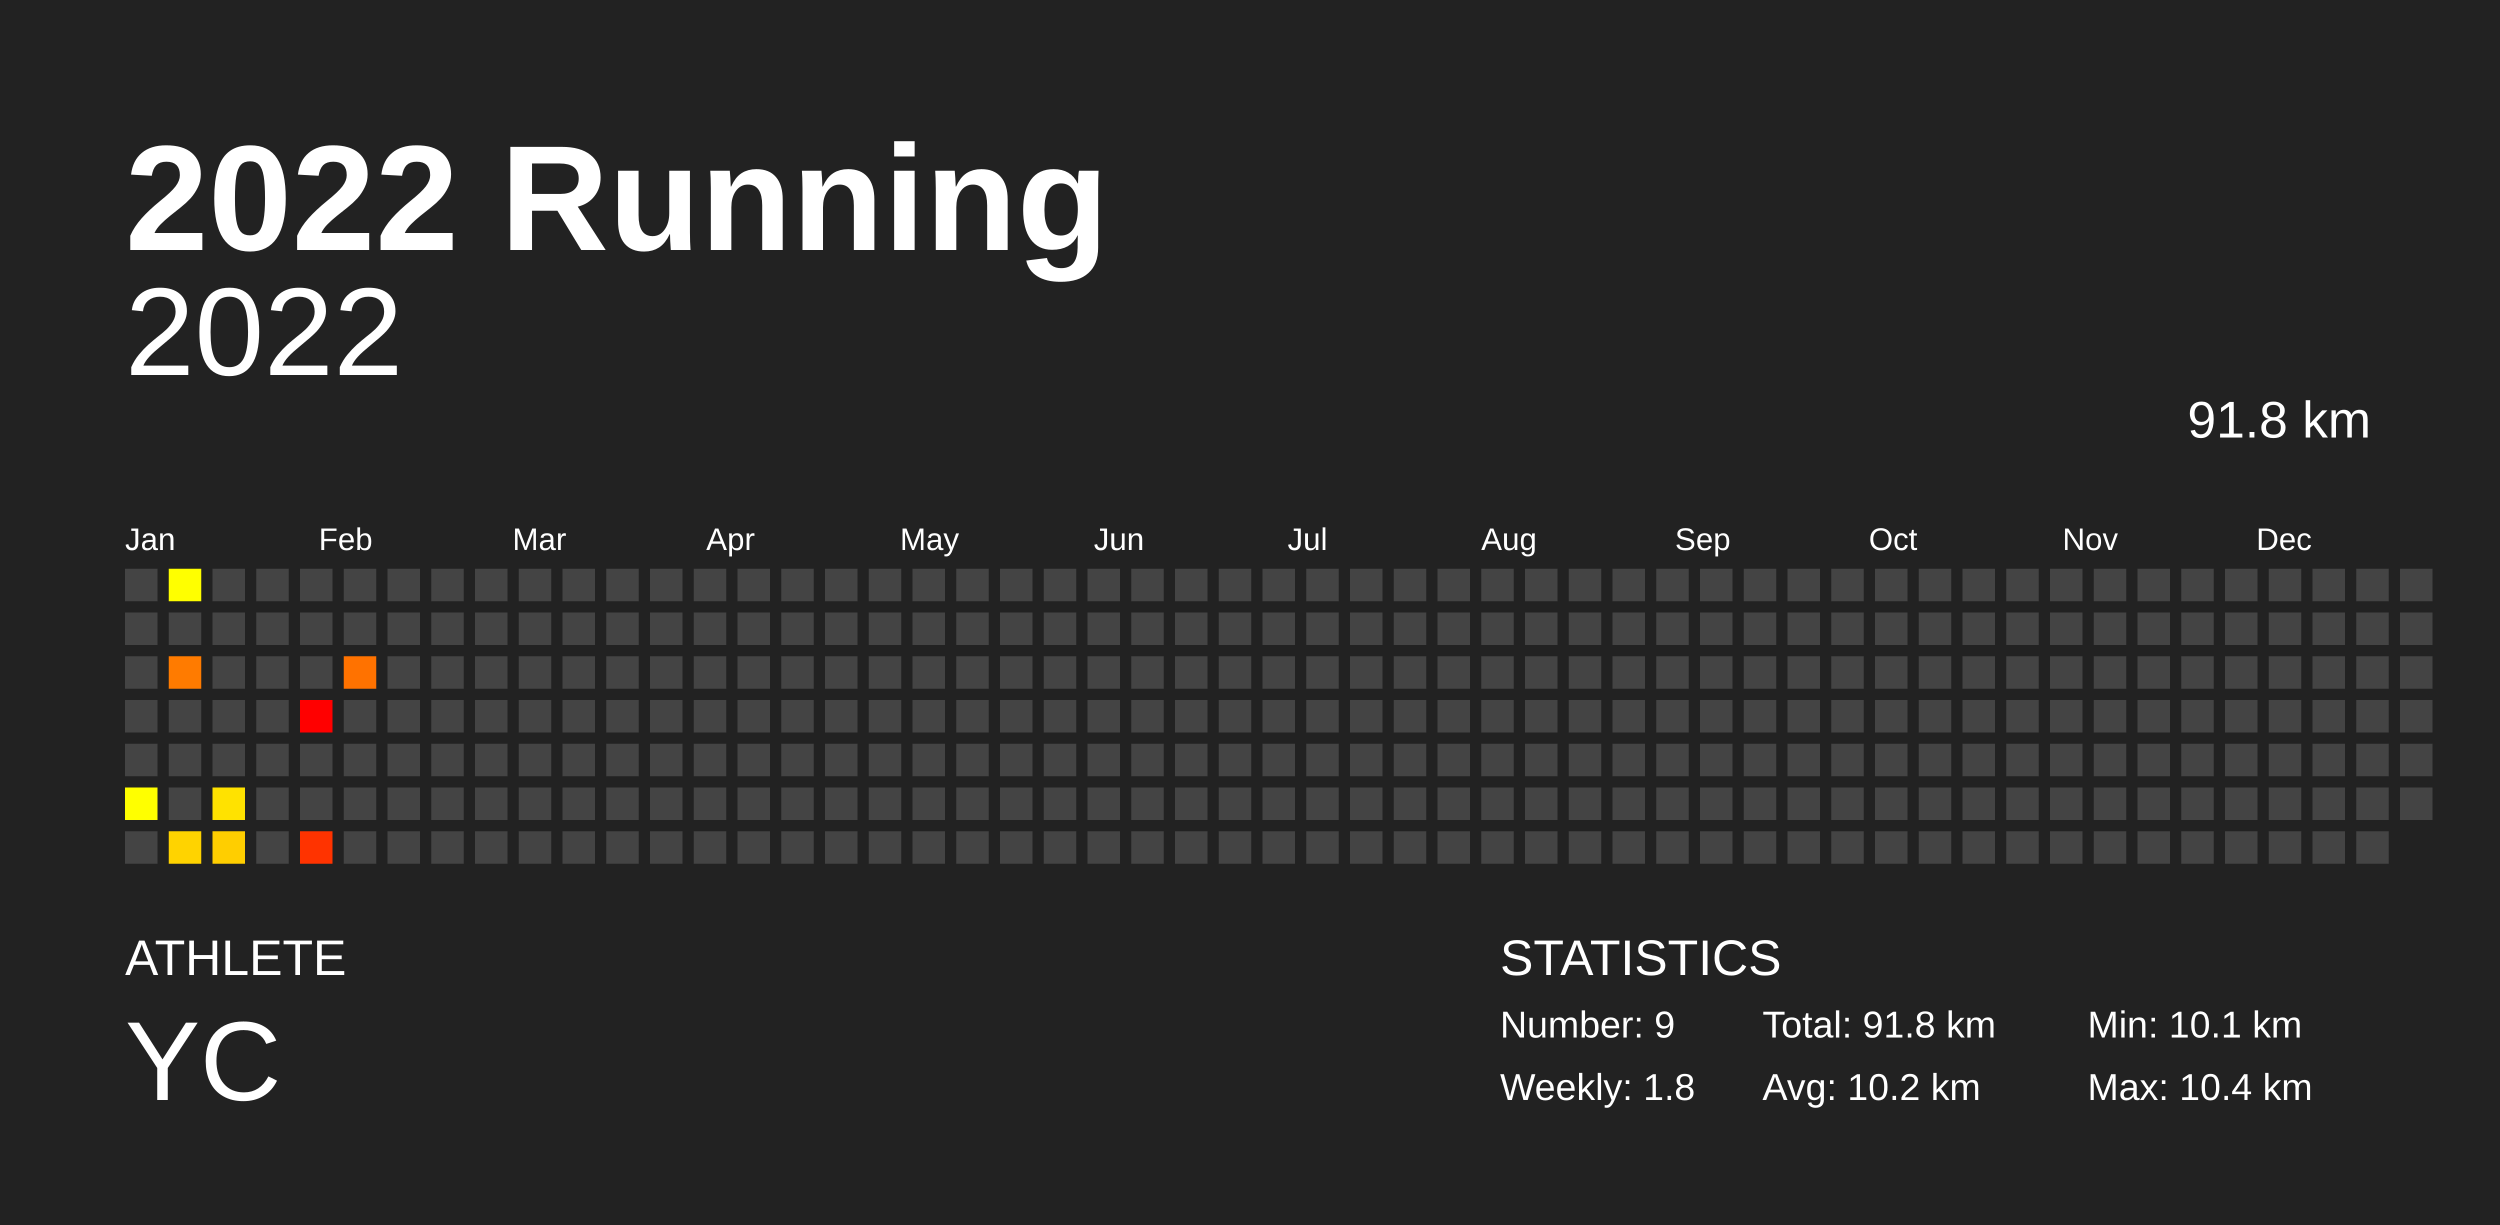
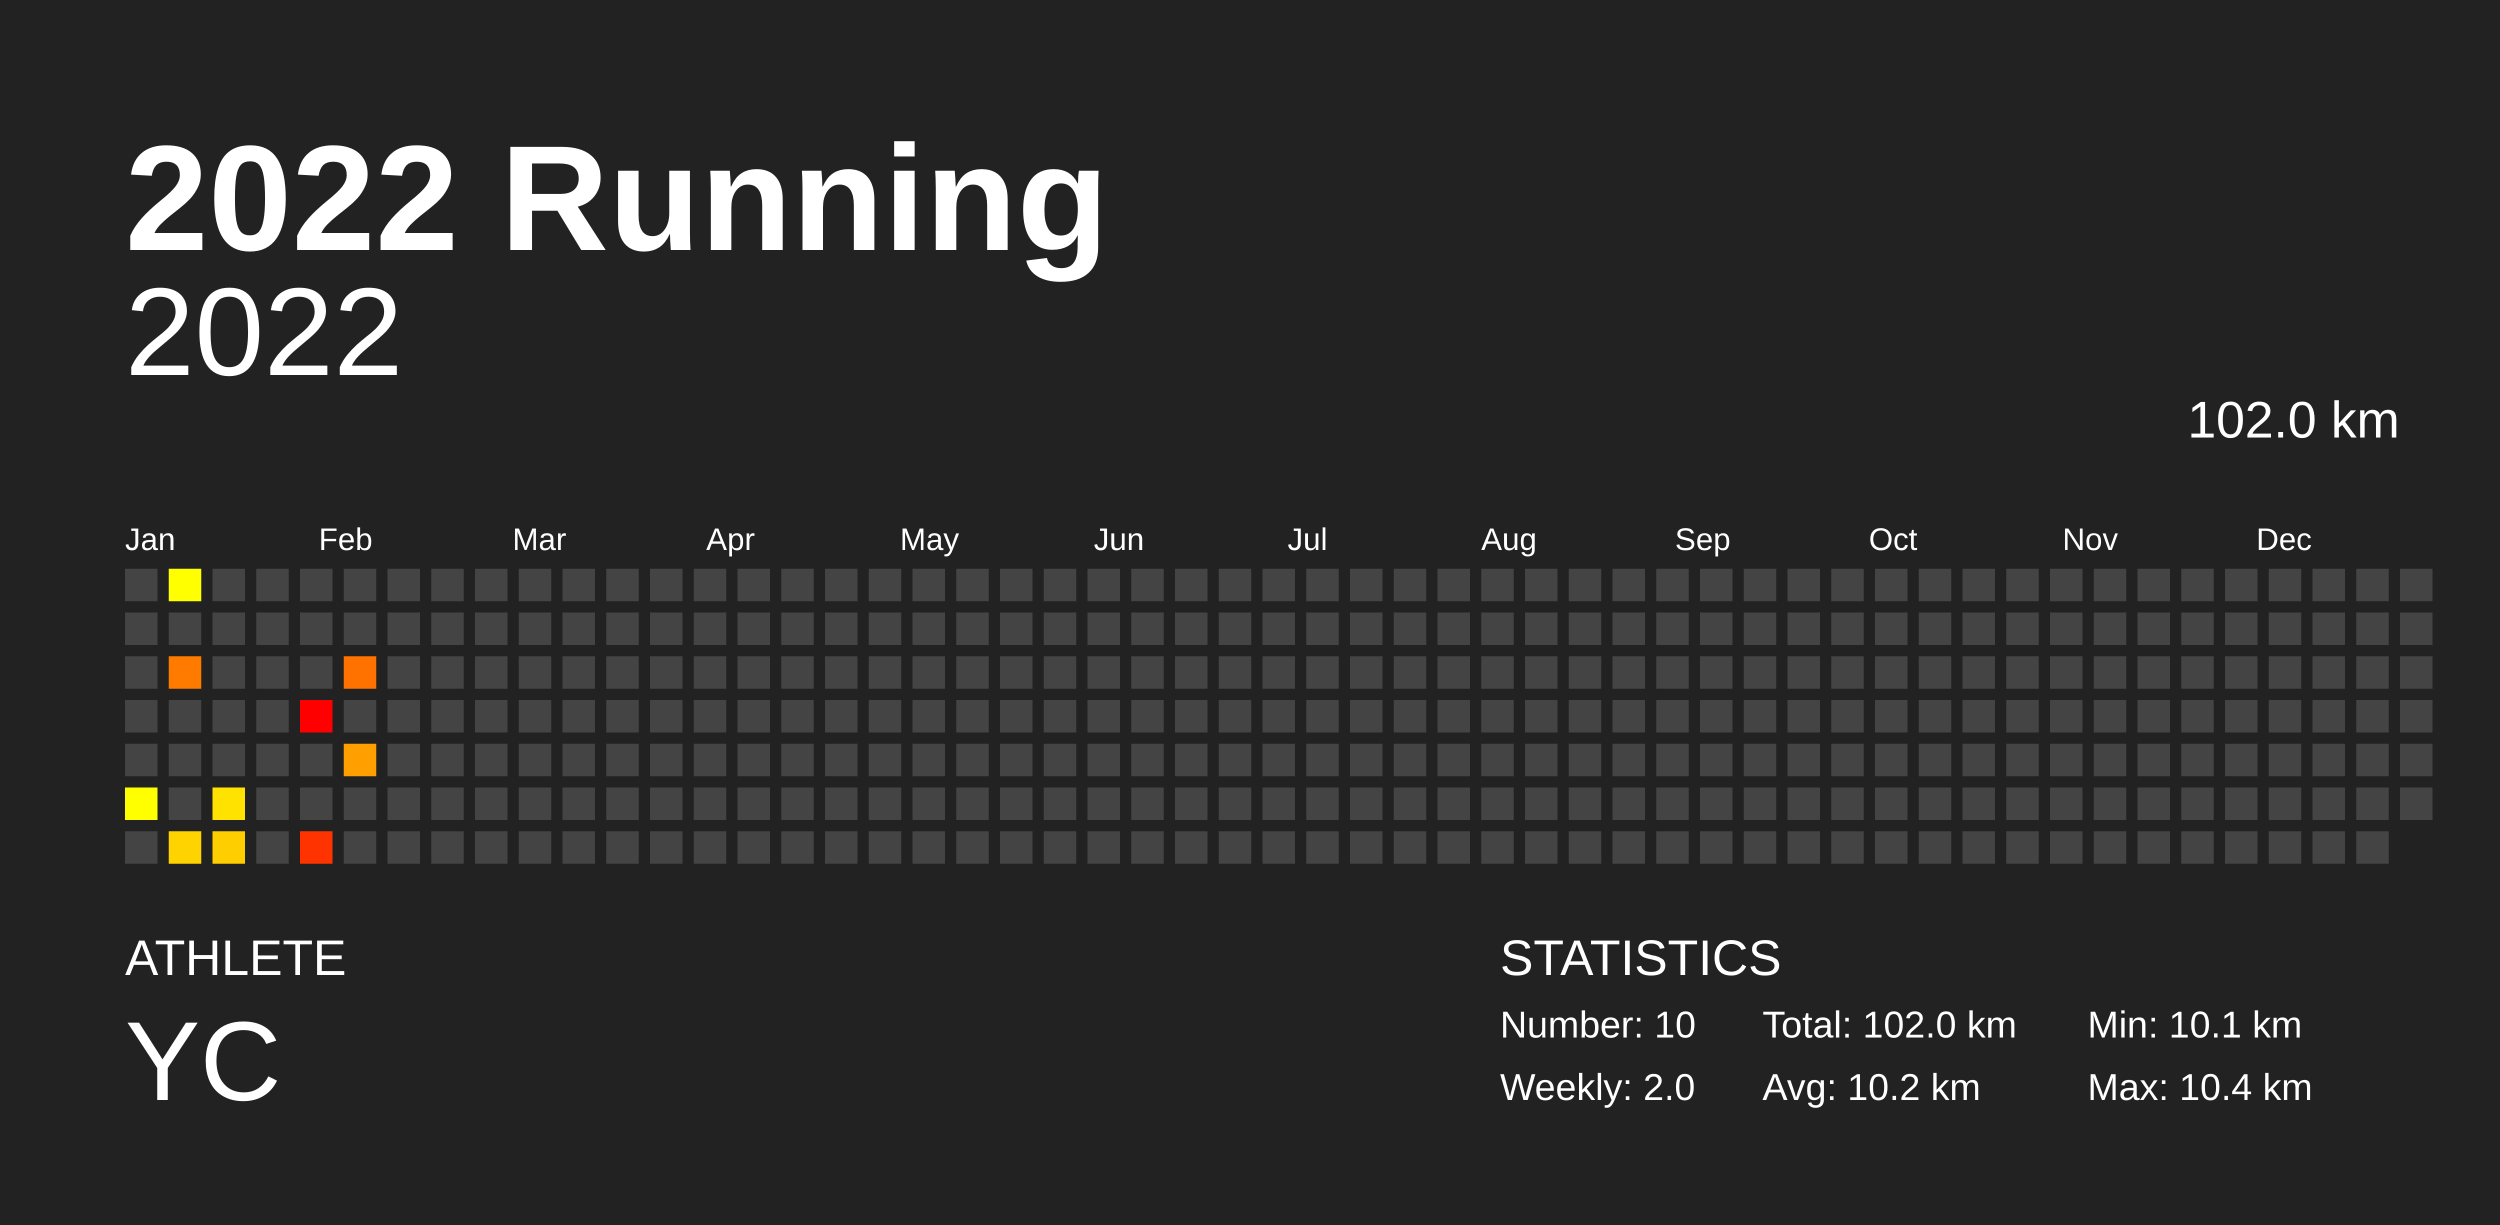
<svg xmlns="http://www.w3.org/2000/svg" baseProfile="full" height="98mm" version="1.1" viewBox="0,0,200,98" width="200mm">
  <defs />
  <rect fill="#222222" height="98" width="200" x="0" y="0" />
  <text fill="#FFFFFF" style="font-size:12px; font-family:Arial; font-weight:bold;" x="10" y="20">2022 Running</text>
  <text fill="#FFFFFF" style="font-size:4px; font-family:Arial" x="10" y="78">ATHLETE</text>
  <text fill="#FFFFFF" style="font-size:9px; font-family:Arial" x="10" y="88">YC</text>
  <text fill="#FFFFFF" style="font-size:4px; font-family:Arial" x="120" y="78">STATISTICS</text>
-   <text fill="#FFFFFF" style="font-size:3px; font-family:Arial" x="120" y="83">Number: 9</text>
-   <text fill="#FFFFFF" style="font-size:3px; font-family:Arial" x="120" y="88">Weekly: 1.8</text>
-   <text fill="#FFFFFF" style="font-size:3px; font-family:Arial" x="141" y="83">Total: 91.8 km</text>
+   <text fill="#FFFFFF" style="font-size:3px; font-family:Arial" x="120" y="83">Number: 10</text>
+   <text fill="#FFFFFF" style="font-size:3px; font-family:Arial" x="120" y="88">Weekly: 2.0</text>
+   <text fill="#FFFFFF" style="font-size:3px; font-family:Arial" x="141" y="83">Total: 102.0 km</text>
  <text fill="#FFFFFF" style="font-size:3px; font-family:Arial" x="141" y="88">Avg: 10.2 km</text>
  <text fill="#FFFFFF" style="font-size:3px; font-family:Arial" x="167" y="83">Min: 10.1 km</text>
  <text fill="#FFFFFF" style="font-size:3px; font-family:Arial" x="167" y="88">Max: 10.4 km</text>
  <text alignment-baseline="hanging" fill="#FFFFFF" style="font-size:10.0px; font-family:Arial;" x="10" y="30">2022</text>
-   <text alignment-baseline="hanging" fill="#FFFFFF" style="font-size:4.125px; font-family:Arial;" x="175" y="35">91.8 km</text>
+   <text alignment-baseline="hanging" fill="#FFFFFF" style="font-size:4.125px; font-family:Arial;" x="175" y="35">102.0 km</text>
  <text fill="#FFFFFF" style="font-size:2.5px; font-family:Arial" x="10.0" y="44">Jan</text>
  <text fill="#FFFFFF" style="font-size:2.5px; font-family:Arial" x="25.5" y="44">Feb</text>
  <text fill="#FFFFFF" style="font-size:2.5px; font-family:Arial" x="41.0" y="44">Mar</text>
  <text fill="#FFFFFF" style="font-size:2.5px; font-family:Arial" x="56.5" y="44">Apr</text>
  <text fill="#FFFFFF" style="font-size:2.5px; font-family:Arial" x="72.0" y="44">May</text>
  <text fill="#FFFFFF" style="font-size:2.5px; font-family:Arial" x="87.5" y="44">Jun</text>
  <text fill="#FFFFFF" style="font-size:2.5px; font-family:Arial" x="103.0" y="44">Jul</text>
  <text fill="#FFFFFF" style="font-size:2.5px; font-family:Arial" x="118.5" y="44">Aug</text>
  <text fill="#FFFFFF" style="font-size:2.5px; font-family:Arial" x="134.0" y="44">Sep</text>
  <text fill="#FFFFFF" style="font-size:2.5px; font-family:Arial" x="149.5" y="44">Oct</text>
  <text fill="#FFFFFF" style="font-size:2.5px; font-family:Arial" x="165.0" y="44">Nov</text>
  <text fill="#FFFFFF" style="font-size:2.5px; font-family:Arial" x="180.5" y="44">Dec</text>
  <rect fill="#444444" height="2.6" width="2.6" x="10.0" y="45.5" />
  <rect fill="#444444" height="2.6" width="2.6" x="10.0" y="49.0" />
  <rect fill="#444444" height="2.6" width="2.6" x="10.0" y="52.5" />
  <rect fill="#444444" height="2.6" width="2.6" x="10.0" y="56.0" />
  <rect fill="#444444" height="2.6" width="2.6" x="10.0" y="59.5" />
  <rect fill="#ffff00" height="2.6" width="2.6" x="10.0" y="63.0" />
  <rect fill="#444444" height="2.6" width="2.6" x="10.0" y="66.5" />
  <rect fill="#ffff00" height="2.6" width="2.6" x="13.5" y="45.5" />
  <rect fill="#444444" height="2.6" width="2.6" x="13.5" y="49.0" />
  <rect fill="#ff7b00" height="2.6" width="2.6" x="13.5" y="52.5" />
  <rect fill="#444444" height="2.6" width="2.6" x="13.5" y="56.0" />
  <rect fill="#444444" height="2.6" width="2.6" x="13.5" y="59.5" />
  <rect fill="#444444" height="2.6" width="2.6" x="13.5" y="63.0" />
  <rect fill="#ffd300" height="2.6" width="2.6" x="13.5" y="66.5" />
  <rect fill="#444444" height="2.6" width="2.6" x="17.0" y="45.5" />
  <rect fill="#444444" height="2.6" width="2.6" x="17.0" y="49.0" />
  <rect fill="#444444" height="2.6" width="2.6" x="17.0" y="52.5" />
  <rect fill="#444444" height="2.6" width="2.6" x="17.0" y="56.0" />
  <rect fill="#444444" height="2.6" width="2.6" x="17.0" y="59.5" />
  <rect fill="#ffe200" height="2.6" width="2.6" x="17.0" y="63.0" />
  <rect fill="#ffce00" height="2.6" width="2.6" x="17.0" y="66.5" />
  <rect fill="#444444" height="2.6" width="2.6" x="20.5" y="45.5" />
  <rect fill="#444444" height="2.6" width="2.6" x="20.5" y="49.0" />
  <rect fill="#444444" height="2.6" width="2.6" x="20.5" y="52.5" />
  <rect fill="#444444" height="2.6" width="2.6" x="20.5" y="56.0" />
  <rect fill="#444444" height="2.6" width="2.6" x="20.5" y="59.5" />
  <rect fill="#444444" height="2.6" width="2.6" x="20.5" y="63.0" />
  <rect fill="#444444" height="2.6" width="2.6" x="20.5" y="66.5" />
  <rect fill="#444444" height="2.6" width="2.6" x="24.0" y="45.5" />
  <rect fill="#444444" height="2.6" width="2.6" x="24.0" y="49.0" />
  <rect fill="#444444" height="2.6" width="2.6" x="24.0" y="52.5" />
  <rect fill="#ff0000" height="2.6" width="2.6" x="24.0" y="56.0" />
  <rect fill="#444444" height="2.6" width="2.6" x="24.0" y="59.5" />
  <rect fill="#444444" height="2.6" width="2.6" x="24.0" y="63.0" />
  <rect fill="#ff3300" height="2.6" width="2.6" x="24.0" y="66.5" />
  <rect fill="#444444" height="2.6" width="2.6" x="27.5" y="45.5" />
  <rect fill="#444444" height="2.6" width="2.6" x="27.5" y="49.0" />
  <rect fill="#ff7200" height="2.6" width="2.6" x="27.5" y="52.5" />
  <rect fill="#444444" height="2.6" width="2.6" x="27.5" y="56.0" />
-   <rect fill="#444444" height="2.6" width="2.6" x="27.5" y="59.5" />
+   <rect fill="#ffa000" height="2.6" width="2.6" x="27.5" y="59.5" />
  <rect fill="#444444" height="2.6" width="2.6" x="27.5" y="63.0" />
  <rect fill="#444444" height="2.6" width="2.6" x="27.5" y="66.5" />
  <rect fill="#444444" height="2.6" width="2.6" x="31.0" y="45.5" />
  <rect fill="#444444" height="2.6" width="2.6" x="31.0" y="49.0" />
  <rect fill="#444444" height="2.6" width="2.6" x="31.0" y="52.5" />
  <rect fill="#444444" height="2.6" width="2.6" x="31.0" y="56.0" />
  <rect fill="#444444" height="2.6" width="2.6" x="31.0" y="59.5" />
  <rect fill="#444444" height="2.6" width="2.6" x="31.0" y="63.0" />
  <rect fill="#444444" height="2.6" width="2.6" x="31.0" y="66.5" />
  <rect fill="#444444" height="2.6" width="2.6" x="34.5" y="45.5" />
  <rect fill="#444444" height="2.6" width="2.6" x="34.5" y="49.0" />
  <rect fill="#444444" height="2.6" width="2.6" x="34.5" y="52.5" />
  <rect fill="#444444" height="2.6" width="2.6" x="34.5" y="56.0" />
  <rect fill="#444444" height="2.6" width="2.6" x="34.5" y="59.5" />
  <rect fill="#444444" height="2.6" width="2.6" x="34.5" y="63.0" />
  <rect fill="#444444" height="2.6" width="2.6" x="34.5" y="66.5" />
  <rect fill="#444444" height="2.6" width="2.6" x="38.0" y="45.5" />
  <rect fill="#444444" height="2.6" width="2.6" x="38.0" y="49.0" />
  <rect fill="#444444" height="2.6" width="2.6" x="38.0" y="52.5" />
  <rect fill="#444444" height="2.6" width="2.6" x="38.0" y="56.0" />
  <rect fill="#444444" height="2.6" width="2.6" x="38.0" y="59.5" />
  <rect fill="#444444" height="2.6" width="2.6" x="38.0" y="63.0" />
  <rect fill="#444444" height="2.6" width="2.6" x="38.0" y="66.5" />
  <rect fill="#444444" height="2.6" width="2.6" x="41.5" y="45.5" />
  <rect fill="#444444" height="2.6" width="2.6" x="41.5" y="49.0" />
  <rect fill="#444444" height="2.6" width="2.6" x="41.5" y="52.5" />
  <rect fill="#444444" height="2.6" width="2.6" x="41.5" y="56.0" />
  <rect fill="#444444" height="2.6" width="2.6" x="41.5" y="59.5" />
  <rect fill="#444444" height="2.6" width="2.6" x="41.5" y="63.0" />
  <rect fill="#444444" height="2.6" width="2.6" x="41.5" y="66.5" />
  <rect fill="#444444" height="2.6" width="2.6" x="45.0" y="45.5" />
  <rect fill="#444444" height="2.6" width="2.6" x="45.0" y="49.0" />
  <rect fill="#444444" height="2.6" width="2.6" x="45.0" y="52.5" />
  <rect fill="#444444" height="2.6" width="2.6" x="45.0" y="56.0" />
  <rect fill="#444444" height="2.6" width="2.6" x="45.0" y="59.5" />
  <rect fill="#444444" height="2.6" width="2.6" x="45.0" y="63.0" />
  <rect fill="#444444" height="2.6" width="2.6" x="45.0" y="66.5" />
  <rect fill="#444444" height="2.6" width="2.6" x="48.5" y="45.5" />
  <rect fill="#444444" height="2.6" width="2.6" x="48.5" y="49.0" />
  <rect fill="#444444" height="2.6" width="2.6" x="48.5" y="52.5" />
  <rect fill="#444444" height="2.6" width="2.6" x="48.5" y="56.0" />
  <rect fill="#444444" height="2.6" width="2.6" x="48.5" y="59.5" />
  <rect fill="#444444" height="2.6" width="2.6" x="48.5" y="63.0" />
  <rect fill="#444444" height="2.6" width="2.6" x="48.5" y="66.5" />
  <rect fill="#444444" height="2.6" width="2.6" x="52.0" y="45.5" />
  <rect fill="#444444" height="2.6" width="2.6" x="52.0" y="49.0" />
  <rect fill="#444444" height="2.6" width="2.6" x="52.0" y="52.5" />
  <rect fill="#444444" height="2.6" width="2.6" x="52.0" y="56.0" />
  <rect fill="#444444" height="2.6" width="2.6" x="52.0" y="59.5" />
  <rect fill="#444444" height="2.6" width="2.6" x="52.0" y="63.0" />
  <rect fill="#444444" height="2.6" width="2.6" x="52.0" y="66.5" />
  <rect fill="#444444" height="2.6" width="2.6" x="55.5" y="45.5" />
  <rect fill="#444444" height="2.6" width="2.6" x="55.5" y="49.0" />
  <rect fill="#444444" height="2.6" width="2.6" x="55.5" y="52.5" />
  <rect fill="#444444" height="2.6" width="2.6" x="55.5" y="56.0" />
  <rect fill="#444444" height="2.6" width="2.6" x="55.5" y="59.5" />
  <rect fill="#444444" height="2.6" width="2.6" x="55.5" y="63.0" />
  <rect fill="#444444" height="2.6" width="2.6" x="55.5" y="66.5" />
  <rect fill="#444444" height="2.6" width="2.6" x="59.0" y="45.5" />
  <rect fill="#444444" height="2.6" width="2.6" x="59.0" y="49.0" />
  <rect fill="#444444" height="2.6" width="2.6" x="59.0" y="52.5" />
  <rect fill="#444444" height="2.6" width="2.6" x="59.0" y="56.0" />
  <rect fill="#444444" height="2.6" width="2.6" x="59.0" y="59.5" />
  <rect fill="#444444" height="2.6" width="2.6" x="59.0" y="63.0" />
  <rect fill="#444444" height="2.6" width="2.6" x="59.0" y="66.5" />
  <rect fill="#444444" height="2.6" width="2.6" x="62.5" y="45.5" />
  <rect fill="#444444" height="2.6" width="2.6" x="62.5" y="49.0" />
  <rect fill="#444444" height="2.6" width="2.6" x="62.5" y="52.5" />
  <rect fill="#444444" height="2.6" width="2.6" x="62.5" y="56.0" />
  <rect fill="#444444" height="2.6" width="2.6" x="62.5" y="59.5" />
  <rect fill="#444444" height="2.6" width="2.6" x="62.5" y="63.0" />
  <rect fill="#444444" height="2.6" width="2.6" x="62.5" y="66.5" />
  <rect fill="#444444" height="2.6" width="2.6" x="66.0" y="45.5" />
  <rect fill="#444444" height="2.6" width="2.6" x="66.0" y="49.0" />
  <rect fill="#444444" height="2.6" width="2.6" x="66.0" y="52.5" />
  <rect fill="#444444" height="2.6" width="2.6" x="66.0" y="56.0" />
  <rect fill="#444444" height="2.6" width="2.6" x="66.0" y="59.5" />
  <rect fill="#444444" height="2.6" width="2.6" x="66.0" y="63.0" />
  <rect fill="#444444" height="2.6" width="2.6" x="66.0" y="66.5" />
  <rect fill="#444444" height="2.6" width="2.6" x="69.5" y="45.5" />
  <rect fill="#444444" height="2.6" width="2.6" x="69.5" y="49.0" />
  <rect fill="#444444" height="2.6" width="2.6" x="69.5" y="52.5" />
  <rect fill="#444444" height="2.6" width="2.6" x="69.5" y="56.0" />
  <rect fill="#444444" height="2.6" width="2.6" x="69.5" y="59.5" />
  <rect fill="#444444" height="2.6" width="2.6" x="69.5" y="63.0" />
  <rect fill="#444444" height="2.6" width="2.6" x="69.5" y="66.5" />
  <rect fill="#444444" height="2.6" width="2.6" x="73.0" y="45.5" />
  <rect fill="#444444" height="2.6" width="2.6" x="73.0" y="49.0" />
  <rect fill="#444444" height="2.6" width="2.6" x="73.0" y="52.5" />
  <rect fill="#444444" height="2.6" width="2.6" x="73.0" y="56.0" />
  <rect fill="#444444" height="2.6" width="2.6" x="73.0" y="59.5" />
  <rect fill="#444444" height="2.6" width="2.6" x="73.0" y="63.0" />
  <rect fill="#444444" height="2.6" width="2.6" x="73.0" y="66.5" />
  <rect fill="#444444" height="2.6" width="2.6" x="76.5" y="45.5" />
  <rect fill="#444444" height="2.6" width="2.6" x="76.5" y="49.0" />
  <rect fill="#444444" height="2.6" width="2.6" x="76.5" y="52.5" />
  <rect fill="#444444" height="2.6" width="2.6" x="76.5" y="56.0" />
  <rect fill="#444444" height="2.6" width="2.6" x="76.5" y="59.5" />
  <rect fill="#444444" height="2.6" width="2.6" x="76.5" y="63.0" />
  <rect fill="#444444" height="2.6" width="2.6" x="76.5" y="66.5" />
  <rect fill="#444444" height="2.6" width="2.6" x="80.0" y="45.5" />
  <rect fill="#444444" height="2.6" width="2.6" x="80.0" y="49.0" />
  <rect fill="#444444" height="2.6" width="2.6" x="80.0" y="52.5" />
  <rect fill="#444444" height="2.6" width="2.6" x="80.0" y="56.0" />
  <rect fill="#444444" height="2.6" width="2.6" x="80.0" y="59.5" />
  <rect fill="#444444" height="2.6" width="2.6" x="80.0" y="63.0" />
  <rect fill="#444444" height="2.6" width="2.6" x="80.0" y="66.5" />
  <rect fill="#444444" height="2.6" width="2.6" x="83.5" y="45.5" />
  <rect fill="#444444" height="2.6" width="2.6" x="83.5" y="49.0" />
  <rect fill="#444444" height="2.6" width="2.6" x="83.5" y="52.5" />
  <rect fill="#444444" height="2.6" width="2.6" x="83.5" y="56.0" />
  <rect fill="#444444" height="2.6" width="2.6" x="83.5" y="59.5" />
  <rect fill="#444444" height="2.6" width="2.6" x="83.5" y="63.0" />
  <rect fill="#444444" height="2.6" width="2.6" x="83.5" y="66.5" />
  <rect fill="#444444" height="2.6" width="2.6" x="87.0" y="45.5" />
  <rect fill="#444444" height="2.6" width="2.6" x="87.0" y="49.0" />
  <rect fill="#444444" height="2.6" width="2.6" x="87.0" y="52.5" />
  <rect fill="#444444" height="2.6" width="2.6" x="87.0" y="56.0" />
  <rect fill="#444444" height="2.6" width="2.6" x="87.0" y="59.5" />
  <rect fill="#444444" height="2.6" width="2.6" x="87.0" y="63.0" />
  <rect fill="#444444" height="2.6" width="2.6" x="87.0" y="66.5" />
  <rect fill="#444444" height="2.6" width="2.6" x="90.5" y="45.5" />
  <rect fill="#444444" height="2.6" width="2.6" x="90.5" y="49.0" />
  <rect fill="#444444" height="2.6" width="2.6" x="90.5" y="52.5" />
  <rect fill="#444444" height="2.6" width="2.6" x="90.5" y="56.0" />
  <rect fill="#444444" height="2.6" width="2.6" x="90.5" y="59.5" />
  <rect fill="#444444" height="2.6" width="2.6" x="90.5" y="63.0" />
  <rect fill="#444444" height="2.6" width="2.6" x="90.5" y="66.5" />
  <rect fill="#444444" height="2.6" width="2.6" x="94.0" y="45.5" />
  <rect fill="#444444" height="2.6" width="2.6" x="94.0" y="49.0" />
  <rect fill="#444444" height="2.6" width="2.6" x="94.0" y="52.5" />
  <rect fill="#444444" height="2.6" width="2.6" x="94.0" y="56.0" />
  <rect fill="#444444" height="2.6" width="2.6" x="94.0" y="59.5" />
  <rect fill="#444444" height="2.6" width="2.6" x="94.0" y="63.0" />
  <rect fill="#444444" height="2.6" width="2.6" x="94.0" y="66.5" />
  <rect fill="#444444" height="2.6" width="2.6" x="97.5" y="45.5" />
  <rect fill="#444444" height="2.6" width="2.6" x="97.5" y="49.0" />
  <rect fill="#444444" height="2.6" width="2.6" x="97.5" y="52.5" />
  <rect fill="#444444" height="2.6" width="2.6" x="97.5" y="56.0" />
  <rect fill="#444444" height="2.6" width="2.6" x="97.5" y="59.5" />
  <rect fill="#444444" height="2.6" width="2.6" x="97.5" y="63.0" />
  <rect fill="#444444" height="2.6" width="2.6" x="97.5" y="66.5" />
  <rect fill="#444444" height="2.6" width="2.6" x="101.0" y="45.5" />
  <rect fill="#444444" height="2.6" width="2.6" x="101.0" y="49.0" />
  <rect fill="#444444" height="2.6" width="2.6" x="101.0" y="52.5" />
  <rect fill="#444444" height="2.6" width="2.6" x="101.0" y="56.0" />
  <rect fill="#444444" height="2.6" width="2.6" x="101.0" y="59.5" />
  <rect fill="#444444" height="2.6" width="2.6" x="101.0" y="63.0" />
  <rect fill="#444444" height="2.6" width="2.6" x="101.0" y="66.5" />
  <rect fill="#444444" height="2.6" width="2.6" x="104.5" y="45.5" />
  <rect fill="#444444" height="2.6" width="2.6" x="104.5" y="49.0" />
  <rect fill="#444444" height="2.6" width="2.6" x="104.5" y="52.5" />
  <rect fill="#444444" height="2.6" width="2.6" x="104.5" y="56.0" />
  <rect fill="#444444" height="2.6" width="2.6" x="104.5" y="59.5" />
  <rect fill="#444444" height="2.6" width="2.6" x="104.5" y="63.0" />
  <rect fill="#444444" height="2.6" width="2.6" x="104.5" y="66.5" />
  <rect fill="#444444" height="2.6" width="2.6" x="108.0" y="45.5" />
  <rect fill="#444444" height="2.6" width="2.6" x="108.0" y="49.0" />
  <rect fill="#444444" height="2.6" width="2.6" x="108.0" y="52.5" />
  <rect fill="#444444" height="2.6" width="2.6" x="108.0" y="56.0" />
  <rect fill="#444444" height="2.6" width="2.6" x="108.0" y="59.5" />
  <rect fill="#444444" height="2.6" width="2.6" x="108.0" y="63.0" />
  <rect fill="#444444" height="2.6" width="2.6" x="108.0" y="66.5" />
  <rect fill="#444444" height="2.6" width="2.6" x="111.5" y="45.5" />
  <rect fill="#444444" height="2.6" width="2.6" x="111.5" y="49.0" />
  <rect fill="#444444" height="2.6" width="2.6" x="111.5" y="52.5" />
  <rect fill="#444444" height="2.6" width="2.6" x="111.5" y="56.0" />
  <rect fill="#444444" height="2.6" width="2.6" x="111.5" y="59.5" />
  <rect fill="#444444" height="2.6" width="2.6" x="111.5" y="63.0" />
  <rect fill="#444444" height="2.6" width="2.6" x="111.5" y="66.5" />
  <rect fill="#444444" height="2.6" width="2.6" x="115.0" y="45.5" />
  <rect fill="#444444" height="2.6" width="2.6" x="115.0" y="49.0" />
  <rect fill="#444444" height="2.6" width="2.6" x="115.0" y="52.5" />
  <rect fill="#444444" height="2.6" width="2.6" x="115.0" y="56.0" />
  <rect fill="#444444" height="2.6" width="2.6" x="115.0" y="59.5" />
  <rect fill="#444444" height="2.6" width="2.6" x="115.0" y="63.0" />
  <rect fill="#444444" height="2.6" width="2.6" x="115.0" y="66.5" />
  <rect fill="#444444" height="2.6" width="2.6" x="118.5" y="45.5" />
  <rect fill="#444444" height="2.6" width="2.6" x="118.5" y="49.0" />
  <rect fill="#444444" height="2.6" width="2.6" x="118.5" y="52.5" />
  <rect fill="#444444" height="2.6" width="2.6" x="118.5" y="56.0" />
  <rect fill="#444444" height="2.6" width="2.6" x="118.5" y="59.5" />
  <rect fill="#444444" height="2.6" width="2.6" x="118.5" y="63.0" />
  <rect fill="#444444" height="2.6" width="2.6" x="118.5" y="66.5" />
  <rect fill="#444444" height="2.6" width="2.6" x="122.0" y="45.5" />
  <rect fill="#444444" height="2.6" width="2.6" x="122.0" y="49.0" />
  <rect fill="#444444" height="2.6" width="2.6" x="122.0" y="52.5" />
  <rect fill="#444444" height="2.6" width="2.6" x="122.0" y="56.0" />
  <rect fill="#444444" height="2.6" width="2.6" x="122.0" y="59.5" />
  <rect fill="#444444" height="2.6" width="2.6" x="122.0" y="63.0" />
  <rect fill="#444444" height="2.6" width="2.6" x="122.0" y="66.5" />
  <rect fill="#444444" height="2.6" width="2.6" x="125.5" y="45.5" />
  <rect fill="#444444" height="2.6" width="2.6" x="125.5" y="49.0" />
  <rect fill="#444444" height="2.6" width="2.6" x="125.5" y="52.5" />
  <rect fill="#444444" height="2.6" width="2.6" x="125.5" y="56.0" />
  <rect fill="#444444" height="2.6" width="2.6" x="125.5" y="59.5" />
  <rect fill="#444444" height="2.6" width="2.6" x="125.5" y="63.0" />
  <rect fill="#444444" height="2.6" width="2.6" x="125.5" y="66.5" />
  <rect fill="#444444" height="2.6" width="2.6" x="129.0" y="45.5" />
  <rect fill="#444444" height="2.6" width="2.6" x="129.0" y="49.0" />
  <rect fill="#444444" height="2.6" width="2.6" x="129.0" y="52.5" />
  <rect fill="#444444" height="2.6" width="2.6" x="129.0" y="56.0" />
  <rect fill="#444444" height="2.6" width="2.6" x="129.0" y="59.5" />
  <rect fill="#444444" height="2.6" width="2.6" x="129.0" y="63.0" />
  <rect fill="#444444" height="2.6" width="2.6" x="129.0" y="66.5" />
  <rect fill="#444444" height="2.6" width="2.6" x="132.5" y="45.5" />
  <rect fill="#444444" height="2.6" width="2.6" x="132.5" y="49.0" />
  <rect fill="#444444" height="2.6" width="2.6" x="132.5" y="52.5" />
  <rect fill="#444444" height="2.6" width="2.6" x="132.5" y="56.0" />
  <rect fill="#444444" height="2.6" width="2.6" x="132.5" y="59.5" />
  <rect fill="#444444" height="2.6" width="2.6" x="132.5" y="63.0" />
  <rect fill="#444444" height="2.6" width="2.6" x="132.5" y="66.5" />
  <rect fill="#444444" height="2.6" width="2.6" x="136.0" y="45.5" />
  <rect fill="#444444" height="2.6" width="2.6" x="136.0" y="49.0" />
  <rect fill="#444444" height="2.6" width="2.6" x="136.0" y="52.5" />
  <rect fill="#444444" height="2.6" width="2.6" x="136.0" y="56.0" />
  <rect fill="#444444" height="2.6" width="2.6" x="136.0" y="59.5" />
  <rect fill="#444444" height="2.6" width="2.6" x="136.0" y="63.0" />
  <rect fill="#444444" height="2.6" width="2.6" x="136.0" y="66.5" />
  <rect fill="#444444" height="2.6" width="2.6" x="139.5" y="45.5" />
  <rect fill="#444444" height="2.6" width="2.6" x="139.5" y="49.0" />
  <rect fill="#444444" height="2.6" width="2.6" x="139.5" y="52.5" />
  <rect fill="#444444" height="2.6" width="2.6" x="139.5" y="56.0" />
  <rect fill="#444444" height="2.6" width="2.6" x="139.5" y="59.5" />
  <rect fill="#444444" height="2.6" width="2.6" x="139.5" y="63.0" />
  <rect fill="#444444" height="2.6" width="2.6" x="139.5" y="66.5" />
  <rect fill="#444444" height="2.6" width="2.6" x="143.0" y="45.5" />
  <rect fill="#444444" height="2.6" width="2.6" x="143.0" y="49.0" />
  <rect fill="#444444" height="2.6" width="2.6" x="143.0" y="52.5" />
  <rect fill="#444444" height="2.6" width="2.6" x="143.0" y="56.0" />
  <rect fill="#444444" height="2.6" width="2.6" x="143.0" y="59.5" />
  <rect fill="#444444" height="2.6" width="2.6" x="143.0" y="63.0" />
  <rect fill="#444444" height="2.6" width="2.6" x="143.0" y="66.5" />
  <rect fill="#444444" height="2.6" width="2.6" x="146.5" y="45.5" />
  <rect fill="#444444" height="2.6" width="2.6" x="146.5" y="49.0" />
  <rect fill="#444444" height="2.6" width="2.6" x="146.5" y="52.5" />
  <rect fill="#444444" height="2.6" width="2.6" x="146.5" y="56.0" />
  <rect fill="#444444" height="2.6" width="2.6" x="146.5" y="59.5" />
  <rect fill="#444444" height="2.6" width="2.6" x="146.5" y="63.0" />
  <rect fill="#444444" height="2.6" width="2.6" x="146.5" y="66.5" />
  <rect fill="#444444" height="2.6" width="2.6" x="150.0" y="45.5" />
  <rect fill="#444444" height="2.6" width="2.6" x="150.0" y="49.0" />
  <rect fill="#444444" height="2.6" width="2.6" x="150.0" y="52.5" />
  <rect fill="#444444" height="2.6" width="2.6" x="150.0" y="56.0" />
  <rect fill="#444444" height="2.6" width="2.6" x="150.0" y="59.5" />
  <rect fill="#444444" height="2.6" width="2.6" x="150.0" y="63.0" />
  <rect fill="#444444" height="2.6" width="2.6" x="150.0" y="66.5" />
  <rect fill="#444444" height="2.6" width="2.6" x="153.5" y="45.5" />
  <rect fill="#444444" height="2.6" width="2.6" x="153.5" y="49.0" />
  <rect fill="#444444" height="2.6" width="2.6" x="153.5" y="52.5" />
  <rect fill="#444444" height="2.6" width="2.6" x="153.5" y="56.0" />
  <rect fill="#444444" height="2.6" width="2.6" x="153.5" y="59.5" />
  <rect fill="#444444" height="2.6" width="2.6" x="153.5" y="63.0" />
  <rect fill="#444444" height="2.6" width="2.6" x="153.5" y="66.5" />
  <rect fill="#444444" height="2.6" width="2.6" x="157.0" y="45.5" />
  <rect fill="#444444" height="2.6" width="2.6" x="157.0" y="49.0" />
  <rect fill="#444444" height="2.6" width="2.6" x="157.0" y="52.5" />
  <rect fill="#444444" height="2.6" width="2.6" x="157.0" y="56.0" />
  <rect fill="#444444" height="2.6" width="2.6" x="157.0" y="59.5" />
  <rect fill="#444444" height="2.6" width="2.6" x="157.0" y="63.0" />
  <rect fill="#444444" height="2.6" width="2.6" x="157.0" y="66.5" />
  <rect fill="#444444" height="2.6" width="2.6" x="160.5" y="45.5" />
  <rect fill="#444444" height="2.6" width="2.6" x="160.5" y="49.0" />
  <rect fill="#444444" height="2.6" width="2.6" x="160.5" y="52.5" />
  <rect fill="#444444" height="2.6" width="2.6" x="160.5" y="56.0" />
  <rect fill="#444444" height="2.6" width="2.6" x="160.5" y="59.5" />
  <rect fill="#444444" height="2.6" width="2.6" x="160.5" y="63.0" />
  <rect fill="#444444" height="2.6" width="2.6" x="160.5" y="66.5" />
  <rect fill="#444444" height="2.6" width="2.6" x="164.0" y="45.5" />
  <rect fill="#444444" height="2.6" width="2.6" x="164.0" y="49.0" />
  <rect fill="#444444" height="2.6" width="2.6" x="164.0" y="52.5" />
  <rect fill="#444444" height="2.6" width="2.6" x="164.0" y="56.0" />
  <rect fill="#444444" height="2.6" width="2.6" x="164.0" y="59.5" />
  <rect fill="#444444" height="2.6" width="2.6" x="164.0" y="63.0" />
  <rect fill="#444444" height="2.6" width="2.6" x="164.0" y="66.5" />
  <rect fill="#444444" height="2.6" width="2.6" x="167.5" y="45.5" />
  <rect fill="#444444" height="2.6" width="2.6" x="167.5" y="49.0" />
  <rect fill="#444444" height="2.6" width="2.6" x="167.5" y="52.5" />
  <rect fill="#444444" height="2.6" width="2.6" x="167.5" y="56.0" />
  <rect fill="#444444" height="2.6" width="2.6" x="167.5" y="59.5" />
  <rect fill="#444444" height="2.6" width="2.6" x="167.5" y="63.0" />
  <rect fill="#444444" height="2.6" width="2.6" x="167.5" y="66.5" />
  <rect fill="#444444" height="2.6" width="2.6" x="171.0" y="45.5" />
  <rect fill="#444444" height="2.6" width="2.6" x="171.0" y="49.0" />
  <rect fill="#444444" height="2.6" width="2.6" x="171.0" y="52.5" />
  <rect fill="#444444" height="2.6" width="2.6" x="171.0" y="56.0" />
  <rect fill="#444444" height="2.6" width="2.6" x="171.0" y="59.5" />
  <rect fill="#444444" height="2.6" width="2.6" x="171.0" y="63.0" />
  <rect fill="#444444" height="2.6" width="2.6" x="171.0" y="66.5" />
  <rect fill="#444444" height="2.6" width="2.6" x="174.5" y="45.5" />
  <rect fill="#444444" height="2.6" width="2.6" x="174.5" y="49.0" />
  <rect fill="#444444" height="2.6" width="2.6" x="174.5" y="52.5" />
  <rect fill="#444444" height="2.6" width="2.6" x="174.5" y="56.0" />
  <rect fill="#444444" height="2.6" width="2.6" x="174.5" y="59.5" />
  <rect fill="#444444" height="2.6" width="2.6" x="174.5" y="63.0" />
  <rect fill="#444444" height="2.6" width="2.6" x="174.5" y="66.5" />
  <rect fill="#444444" height="2.6" width="2.6" x="178.0" y="45.5" />
  <rect fill="#444444" height="2.6" width="2.6" x="178.0" y="49.0" />
  <rect fill="#444444" height="2.6" width="2.6" x="178.0" y="52.5" />
  <rect fill="#444444" height="2.6" width="2.6" x="178.0" y="56.0" />
  <rect fill="#444444" height="2.6" width="2.6" x="178.0" y="59.5" />
  <rect fill="#444444" height="2.6" width="2.6" x="178.0" y="63.0" />
  <rect fill="#444444" height="2.6" width="2.6" x="178.0" y="66.5" />
  <rect fill="#444444" height="2.6" width="2.6" x="181.5" y="45.5" />
  <rect fill="#444444" height="2.6" width="2.6" x="181.5" y="49.0" />
  <rect fill="#444444" height="2.6" width="2.6" x="181.5" y="52.5" />
  <rect fill="#444444" height="2.6" width="2.6" x="181.5" y="56.0" />
  <rect fill="#444444" height="2.6" width="2.6" x="181.5" y="59.5" />
  <rect fill="#444444" height="2.6" width="2.6" x="181.5" y="63.0" />
  <rect fill="#444444" height="2.6" width="2.6" x="181.5" y="66.5" />
  <rect fill="#444444" height="2.6" width="2.6" x="185.0" y="45.5" />
  <rect fill="#444444" height="2.6" width="2.6" x="185.0" y="49.0" />
  <rect fill="#444444" height="2.6" width="2.6" x="185.0" y="52.5" />
  <rect fill="#444444" height="2.6" width="2.6" x="185.0" y="56.0" />
  <rect fill="#444444" height="2.6" width="2.6" x="185.0" y="59.5" />
  <rect fill="#444444" height="2.6" width="2.6" x="185.0" y="63.0" />
  <rect fill="#444444" height="2.6" width="2.6" x="185.0" y="66.5" />
  <rect fill="#444444" height="2.6" width="2.6" x="188.5" y="45.5" />
  <rect fill="#444444" height="2.6" width="2.6" x="188.5" y="49.0" />
  <rect fill="#444444" height="2.6" width="2.6" x="188.5" y="52.5" />
  <rect fill="#444444" height="2.6" width="2.6" x="188.5" y="56.0" />
  <rect fill="#444444" height="2.6" width="2.6" x="188.5" y="59.5" />
  <rect fill="#444444" height="2.6" width="2.6" x="188.5" y="63.0" />
  <rect fill="#444444" height="2.6" width="2.6" x="188.5" y="66.5" />
  <rect fill="#444444" height="2.6" width="2.6" x="192.0" y="45.5" />
  <rect fill="#444444" height="2.6" width="2.6" x="192.0" y="49.0" />
  <rect fill="#444444" height="2.6" width="2.6" x="192.0" y="52.5" />
  <rect fill="#444444" height="2.6" width="2.6" x="192.0" y="56.0" />
  <rect fill="#444444" height="2.6" width="2.6" x="192.0" y="59.5" />
  <rect fill="#444444" height="2.6" width="2.6" x="192.0" y="63.0" />
</svg>
